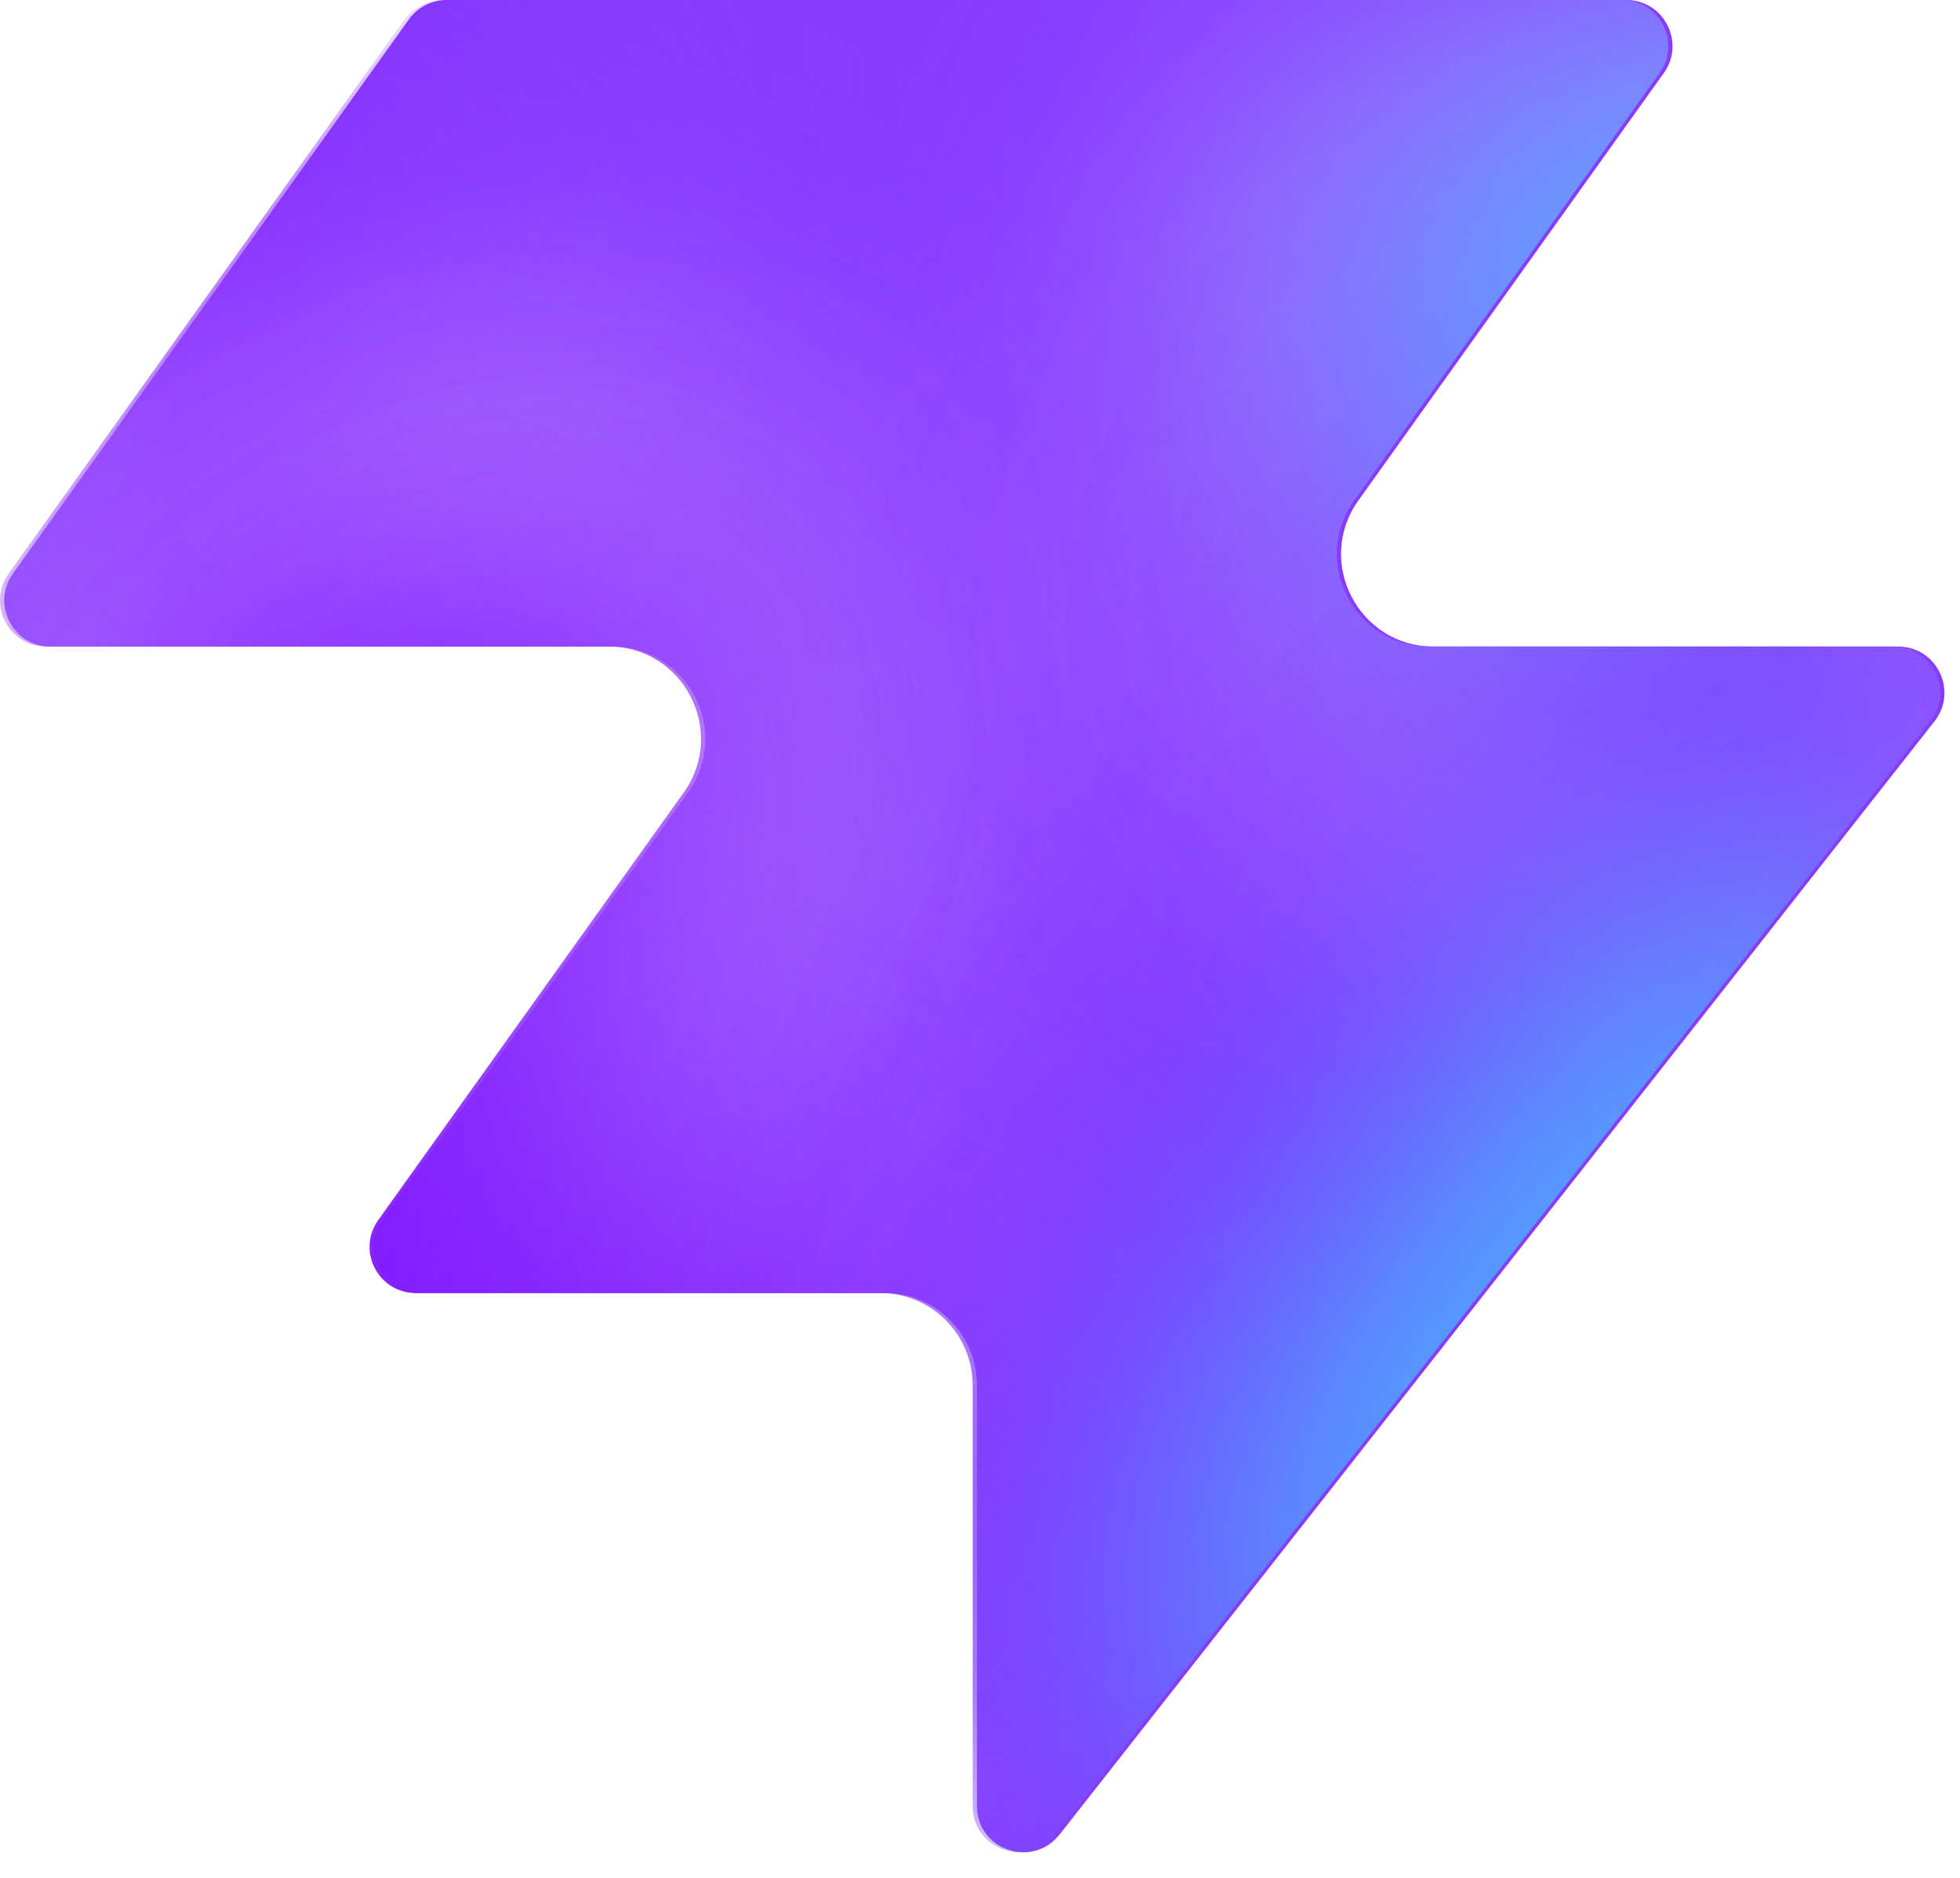
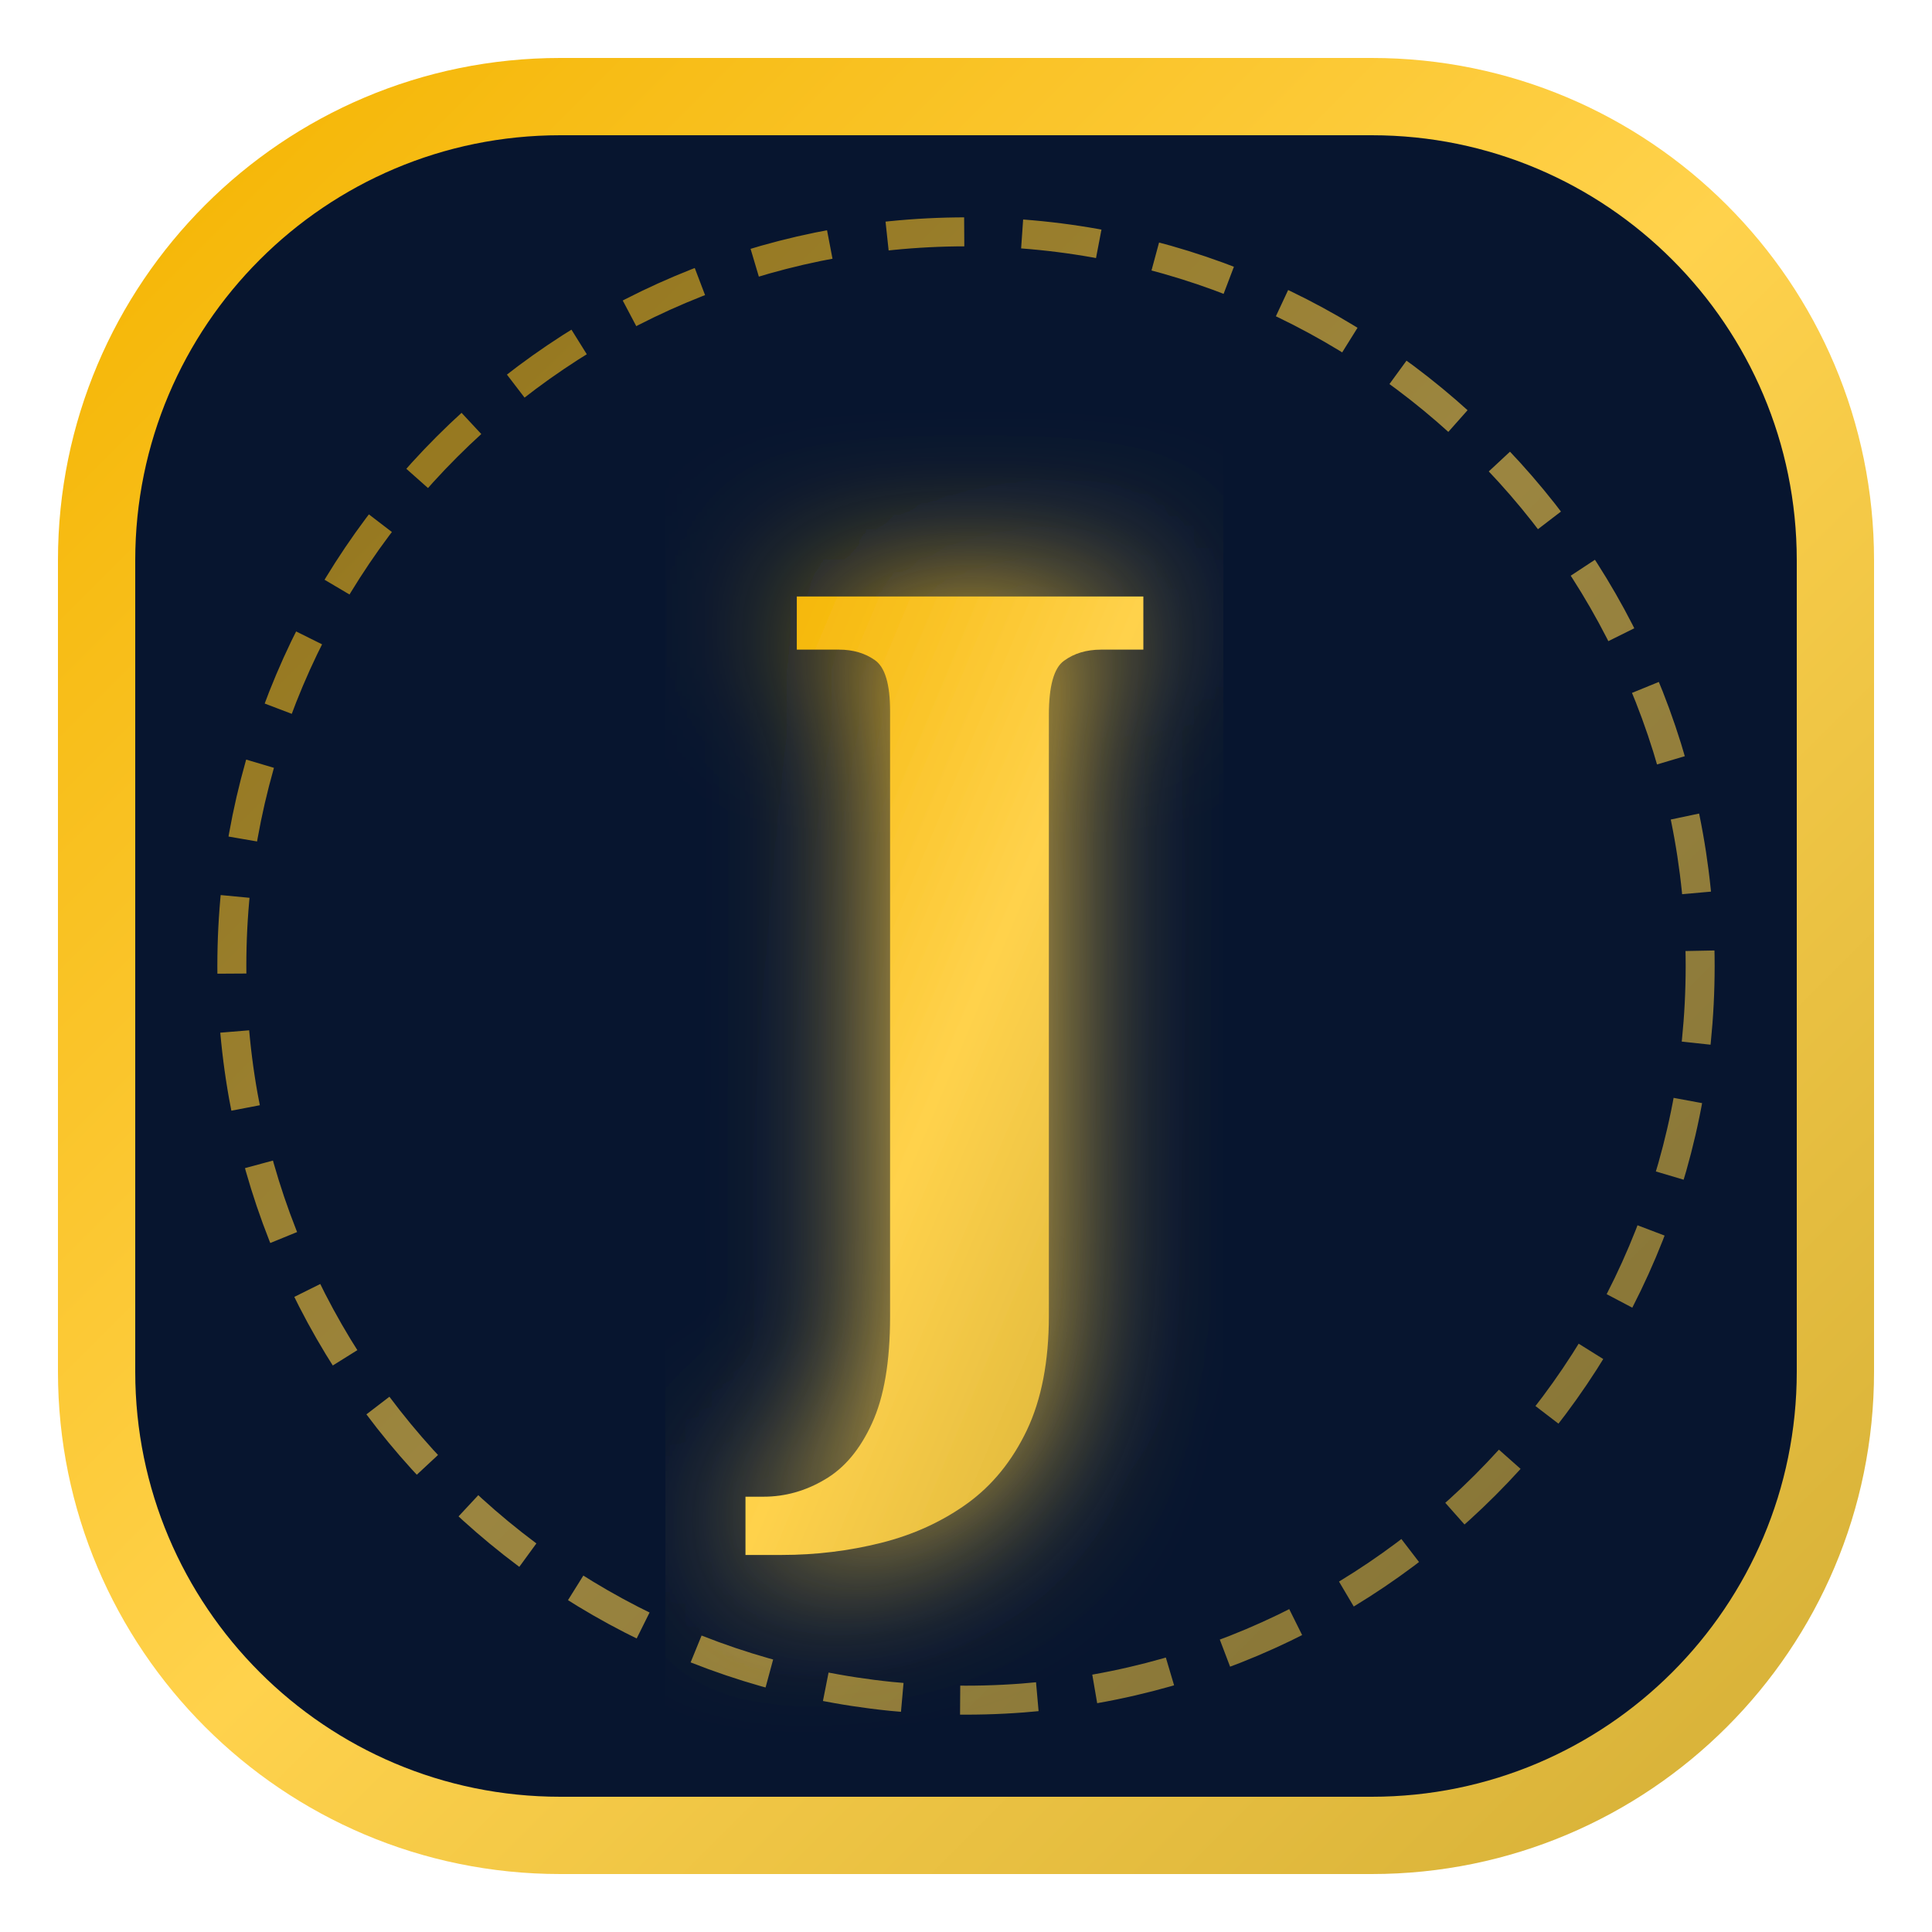
- <svg xmlns="http://www.w3.org/2000/svg" width="48" height="46" fill="none" viewBox="0 0 48 46">
-   <path fill="#863bff" d="M25.946 44.938c-.664.845-2.021.375-2.021-.698V33.937a2.26 2.26 0 0 0-2.262-2.262H10.287c-.92 0-1.456-1.04-.92-1.788l7.48-10.471c1.07-1.497 0-3.578-1.842-3.578H1.237c-.92 0-1.456-1.04-.92-1.788L10.013.474c.214-.297.556-.474.92-.474h28.894c.92 0 1.456 1.04.92 1.788l-7.48 10.471c-1.07 1.498 0 3.579 1.842 3.579h11.377c.943 0 1.473 1.088.89 1.83L25.947 44.94z" style="fill:#863bff;fill:color(display-p3 .525 .23 1);fill-opacity:1" />
-   <mask id="a" width="48" height="46" x="0" y="0" maskUnits="userSpaceOnUse" style="mask-type:alpha">
-     <path fill="#000" d="M25.842 44.938c-.664.844-2.021.375-2.021-.698V33.937a2.26 2.26 0 0 0-2.262-2.262H10.183c-.92 0-1.456-1.04-.92-1.788l7.48-10.471c1.07-1.498 0-3.579-1.842-3.579H1.133c-.92 0-1.456-1.04-.92-1.787L9.91.473c.214-.297.556-.474.92-.474h28.894c.92 0 1.456 1.04.92 1.788l-7.48 10.471c-1.07 1.498 0 3.578 1.842 3.578h11.377c.943 0 1.473 1.088.89 1.832L25.843 44.94z" style="fill:#000;fill-opacity:1" />
-   </mask>
-   <g mask="url(#a)">
-     <g filter="url(#b)">
-       <ellipse cx="5.508" cy="14.704" fill="#ede6ff" rx="5.508" ry="14.704" style="fill:#ede6ff;fill:color(display-p3 .927 .903 1);fill-opacity:1" transform="matrix(.00324 1 1 -.00324 -4.47 31.516)" />
-     </g>
-     <g filter="url(#c)">
-       <ellipse cx="10.399" cy="29.851" fill="#ede6ff" rx="10.399" ry="29.851" style="fill:#ede6ff;fill:color(display-p3 .927 .903 1);fill-opacity:1" transform="matrix(.00324 1 1 -.00324 -39.328 7.883)" />
-     </g>
-     <g filter="url(#d)">
-       <ellipse cx="5.508" cy="30.487" fill="#7e14ff" rx="5.508" ry="30.487" style="fill:#7e14ff;fill:color(display-p3 .492 .077 1);fill-opacity:1" transform="rotate(89.814 -25.913 -14.639)scale(1 -1)" />
-     </g>
-     <g filter="url(#e)">
-       <ellipse cx="5.508" cy="30.599" fill="#7e14ff" rx="5.508" ry="30.599" style="fill:#7e14ff;fill:color(display-p3 .492 .077 1);fill-opacity:1" transform="rotate(89.814 -32.644 -3.334)scale(1 -1)" />
-     </g>
-     <g filter="url(#f)">
-       <ellipse cx="5.508" cy="30.599" fill="#7e14ff" rx="5.508" ry="30.599" style="fill:#7e14ff;fill:color(display-p3 .492 .077 1);fill-opacity:1" transform="matrix(.00324 1 1 -.00324 -34.34 30.47)" />
-     </g>
-     <g filter="url(#g)">
-       <ellipse cx="14.072" cy="22.078" fill="#ede6ff" rx="14.072" ry="22.078" style="fill:#ede6ff;fill:color(display-p3 .927 .903 1);fill-opacity:1" transform="rotate(93.35 24.506 48.493)scale(-1 1)" />
-     </g>
-     <g filter="url(#h)">
-       <ellipse cx="3.47" cy="21.501" fill="#7e14ff" rx="3.47" ry="21.501" style="fill:#7e14ff;fill:color(display-p3 .492 .077 1);fill-opacity:1" transform="rotate(89.009 28.708 47.59)scale(-1 1)" />
-     </g>
-     <g filter="url(#i)">
-       <ellipse cx="3.47" cy="21.501" fill="#7e14ff" rx="3.47" ry="21.501" style="fill:#7e14ff;fill:color(display-p3 .492 .077 1);fill-opacity:1" transform="rotate(89.009 28.708 47.59)scale(-1 1)" />
-     </g>
-     <g filter="url(#j)">
-       <ellipse cx=".387" cy="8.972" fill="#7e14ff" rx="4.407" ry="29.108" style="fill:#7e14ff;fill:color(display-p3 .492 .077 1);fill-opacity:1" transform="rotate(39.51 .387 8.972)" />
-     </g>
-     <g filter="url(#k)">
-       <ellipse cx="47.523" cy="-6.092" fill="#7e14ff" rx="4.407" ry="29.108" style="fill:#7e14ff;fill:color(display-p3 .492 .077 1);fill-opacity:1" transform="rotate(37.892 47.523 -6.092)" />
-     </g>
-     <g filter="url(#l)">
-       <ellipse cx="41.412" cy="6.333" fill="#47bfff" rx="5.971" ry="9.665" style="fill:#47bfff;fill:color(display-p3 .28 .748 1);fill-opacity:1" transform="rotate(37.892 41.412 6.333)" />
-     </g>
-     <g filter="url(#m)">
-       <ellipse cx="-1.879" cy="38.332" fill="#7e14ff" rx="4.407" ry="29.108" style="fill:#7e14ff;fill:color(display-p3 .492 .077 1);fill-opacity:1" transform="rotate(37.892 -1.88 38.332)" />
-     </g>
-     <g filter="url(#n)">
-       <ellipse cx="-1.879" cy="38.332" fill="#7e14ff" rx="4.407" ry="29.108" style="fill:#7e14ff;fill:color(display-p3 .492 .077 1);fill-opacity:1" transform="rotate(37.892 -1.88 38.332)" />
-     </g>
-     <g filter="url(#o)">
-       <ellipse cx="35.651" cy="29.907" fill="#7e14ff" rx="4.407" ry="29.108" style="fill:#7e14ff;fill:color(display-p3 .492 .077 1);fill-opacity:1" transform="rotate(37.892 35.651 29.907)" />
-     </g>
-     <g filter="url(#p)">
-       <ellipse cx="38.418" cy="32.4" fill="#47bfff" rx="5.971" ry="15.297" style="fill:#47bfff;fill:color(display-p3 .28 .748 1);fill-opacity:1" transform="rotate(37.892 38.418 32.4)" />
-     </g>
-   </g>
+ <svg xmlns="http://www.w3.org/2000/svg" viewBox="0 0 100 100" width="100" height="100">
  <defs>
-     <filter id="b" width="60.045" height="41.654" x="-19.77" y="16.149" color-interpolation-filters="sRGB" filterUnits="userSpaceOnUse">
-       <feFlood flood-opacity="0" result="BackgroundImageFix" />
-       <feBlend in="SourceGraphic" in2="BackgroundImageFix" result="shape" />
-       <feGaussianBlur result="effect1_foregroundBlur_2002_17158" stdDeviation="7.659" />
-     </filter>
-     <filter id="c" width="90.34" height="51.437" x="-54.613" y="-7.533" color-interpolation-filters="sRGB" filterUnits="userSpaceOnUse">
-       <feFlood flood-opacity="0" result="BackgroundImageFix" />
-       <feBlend in="SourceGraphic" in2="BackgroundImageFix" result="shape" />
-       <feGaussianBlur result="effect1_foregroundBlur_2002_17158" stdDeviation="7.659" />
-     </filter>
-     <filter id="d" width="79.355" height="29.4" x="-49.64" y="2.03" color-interpolation-filters="sRGB" filterUnits="userSpaceOnUse">
-       <feFlood flood-opacity="0" result="BackgroundImageFix" />
-       <feBlend in="SourceGraphic" in2="BackgroundImageFix" result="shape" />
-       <feGaussianBlur result="effect1_foregroundBlur_2002_17158" stdDeviation="4.596" />
-     </filter>
-     <filter id="e" width="79.579" height="29.4" x="-45.045" y="20.029" color-interpolation-filters="sRGB" filterUnits="userSpaceOnUse">
-       <feFlood flood-opacity="0" result="BackgroundImageFix" />
-       <feBlend in="SourceGraphic" in2="BackgroundImageFix" result="shape" />
-       <feGaussianBlur result="effect1_foregroundBlur_2002_17158" stdDeviation="4.596" />
-     </filter>
-     <filter id="f" width="79.579" height="29.4" x="-43.513" y="21.178" color-interpolation-filters="sRGB" filterUnits="userSpaceOnUse">
-       <feFlood flood-opacity="0" result="BackgroundImageFix" />
-       <feBlend in="SourceGraphic" in2="BackgroundImageFix" result="shape" />
-       <feGaussianBlur result="effect1_foregroundBlur_2002_17158" stdDeviation="4.596" />
-     </filter>
-     <filter id="g" width="74.749" height="58.852" x="15.756" y="-17.901" color-interpolation-filters="sRGB" filterUnits="userSpaceOnUse">
-       <feFlood flood-opacity="0" result="BackgroundImageFix" />
-       <feBlend in="SourceGraphic" in2="BackgroundImageFix" result="shape" />
-       <feGaussianBlur result="effect1_foregroundBlur_2002_17158" stdDeviation="7.659" />
-     </filter>
-     <filter id="h" width="61.377" height="25.362" x="23.548" y="2.284" color-interpolation-filters="sRGB" filterUnits="userSpaceOnUse">
-       <feFlood flood-opacity="0" result="BackgroundImageFix" />
-       <feBlend in="SourceGraphic" in2="BackgroundImageFix" result="shape" />
-       <feGaussianBlur result="effect1_foregroundBlur_2002_17158" stdDeviation="4.596" />
-     </filter>
-     <filter id="i" width="61.377" height="25.362" x="23.548" y="2.284" color-interpolation-filters="sRGB" filterUnits="userSpaceOnUse">
-       <feFlood flood-opacity="0" result="BackgroundImageFix" />
-       <feBlend in="SourceGraphic" in2="BackgroundImageFix" result="shape" />
-       <feGaussianBlur result="effect1_foregroundBlur_2002_17158" stdDeviation="4.596" />
-     </filter>
-     <filter id="j" width="56.045" height="63.649" x="-27.636" y="-22.853" color-interpolation-filters="sRGB" filterUnits="userSpaceOnUse">
-       <feFlood flood-opacity="0" result="BackgroundImageFix" />
-       <feBlend in="SourceGraphic" in2="BackgroundImageFix" result="shape" />
-       <feGaussianBlur result="effect1_foregroundBlur_2002_17158" stdDeviation="4.596" />
-     </filter>
-     <filter id="k" width="54.814" height="64.646" x="20.116" y="-38.415" color-interpolation-filters="sRGB" filterUnits="userSpaceOnUse">
-       <feFlood flood-opacity="0" result="BackgroundImageFix" />
-       <feBlend in="SourceGraphic" in2="BackgroundImageFix" result="shape" />
-       <feGaussianBlur result="effect1_foregroundBlur_2002_17158" stdDeviation="4.596" />
-     </filter>
-     <filter id="l" width="33.541" height="35.313" x="24.641" y="-11.323" color-interpolation-filters="sRGB" filterUnits="userSpaceOnUse">
-       <feFlood flood-opacity="0" result="BackgroundImageFix" />
-       <feBlend in="SourceGraphic" in2="BackgroundImageFix" result="shape" />
-       <feGaussianBlur result="effect1_foregroundBlur_2002_17158" stdDeviation="4.596" />
-     </filter>
-     <filter id="m" width="54.814" height="64.646" x="-29.286" y="6.009" color-interpolation-filters="sRGB" filterUnits="userSpaceOnUse">
-       <feFlood flood-opacity="0" result="BackgroundImageFix" />
-       <feBlend in="SourceGraphic" in2="BackgroundImageFix" result="shape" />
-       <feGaussianBlur result="effect1_foregroundBlur_2002_17158" stdDeviation="4.596" />
-     </filter>
-     <filter id="n" width="54.814" height="64.646" x="-29.286" y="6.009" color-interpolation-filters="sRGB" filterUnits="userSpaceOnUse">
-       <feFlood flood-opacity="0" result="BackgroundImageFix" />
-       <feBlend in="SourceGraphic" in2="BackgroundImageFix" result="shape" />
-       <feGaussianBlur result="effect1_foregroundBlur_2002_17158" stdDeviation="4.596" />
-     </filter>
-     <filter id="o" width="54.814" height="64.646" x="8.244" y="-2.416" color-interpolation-filters="sRGB" filterUnits="userSpaceOnUse">
-       <feFlood flood-opacity="0" result="BackgroundImageFix" />
-       <feBlend in="SourceGraphic" in2="BackgroundImageFix" result="shape" />
-       <feGaussianBlur result="effect1_foregroundBlur_2002_17158" stdDeviation="4.596" />
-     </filter>
-     <filter id="p" width="39.409" height="43.623" x="18.713" y="10.588" color-interpolation-filters="sRGB" filterUnits="userSpaceOnUse">
-       <feFlood flood-opacity="0" result="BackgroundImageFix" />
-       <feBlend in="SourceGraphic" in2="BackgroundImageFix" result="shape" />
-       <feGaussianBlur result="effect1_foregroundBlur_2002_17158" stdDeviation="4.596" />
+     <linearGradient id="gold-grad" x1="0%" y1="0%" x2="100%" y2="100%">
+       <stop offset="0%" stop-color="#F4B400" />
+       <stop offset="50%" stop-color="#FFD24C" />
+       <stop offset="100%" stop-color="#D4AF37" />
+     </linearGradient>
+     <filter id="glow" x="-20%" y="-20%" width="140%" height="140%">
+       <feGaussianBlur stdDeviation="4" result="blur" />
+       <feComposite in="SourceGraphic" in2="blur" operator="over" />
    </filter>
  </defs>
+   <rect x="5" y="5" width="90" height="90" rx="24" fill="#07152F" stroke="url(#gold-grad)" stroke-width="4" />
+   <circle cx="50" cy="50" r="38" fill="none" stroke="url(#gold-grad)" stroke-width="1.5" stroke-dasharray="4 3" opacity="0.6" />
+   <text x="50" y="68" font-family="'Playfair Display', 'Didot', 'Georgia', serif" font-weight="900" font-size="52" fill="url(#gold-grad)" text-anchor="middle" filter="url(#glow)">J</text>
</svg>
